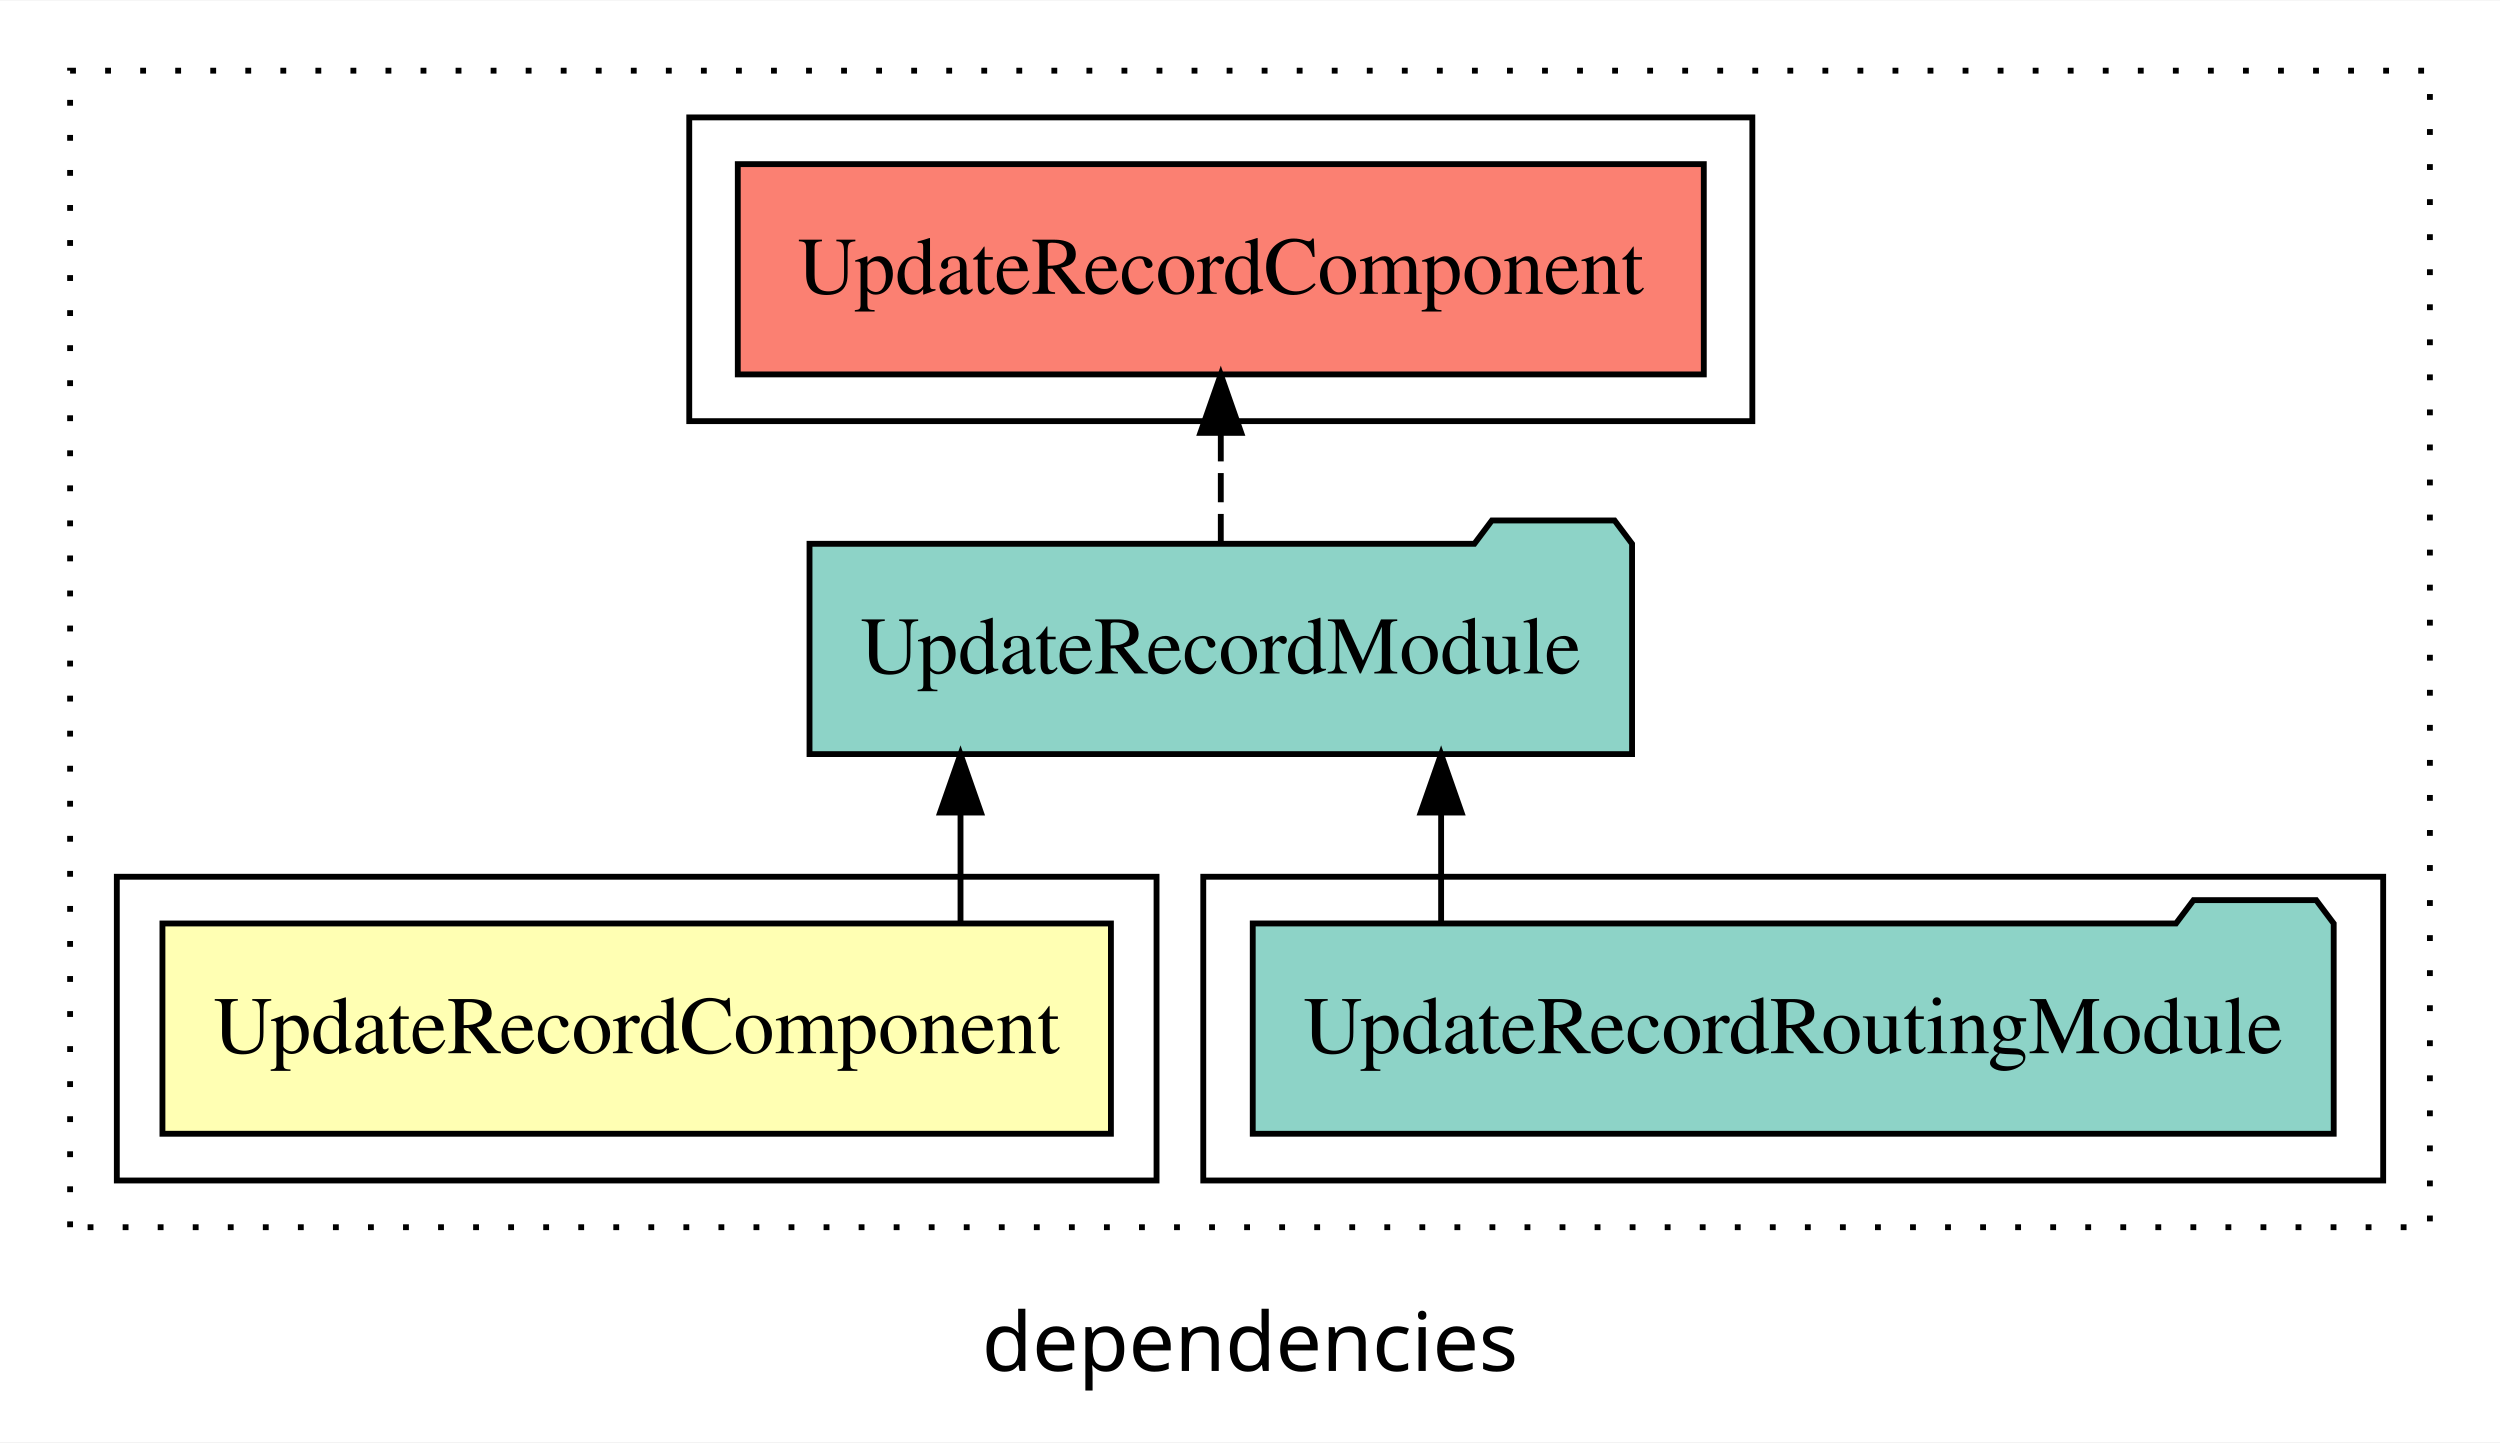
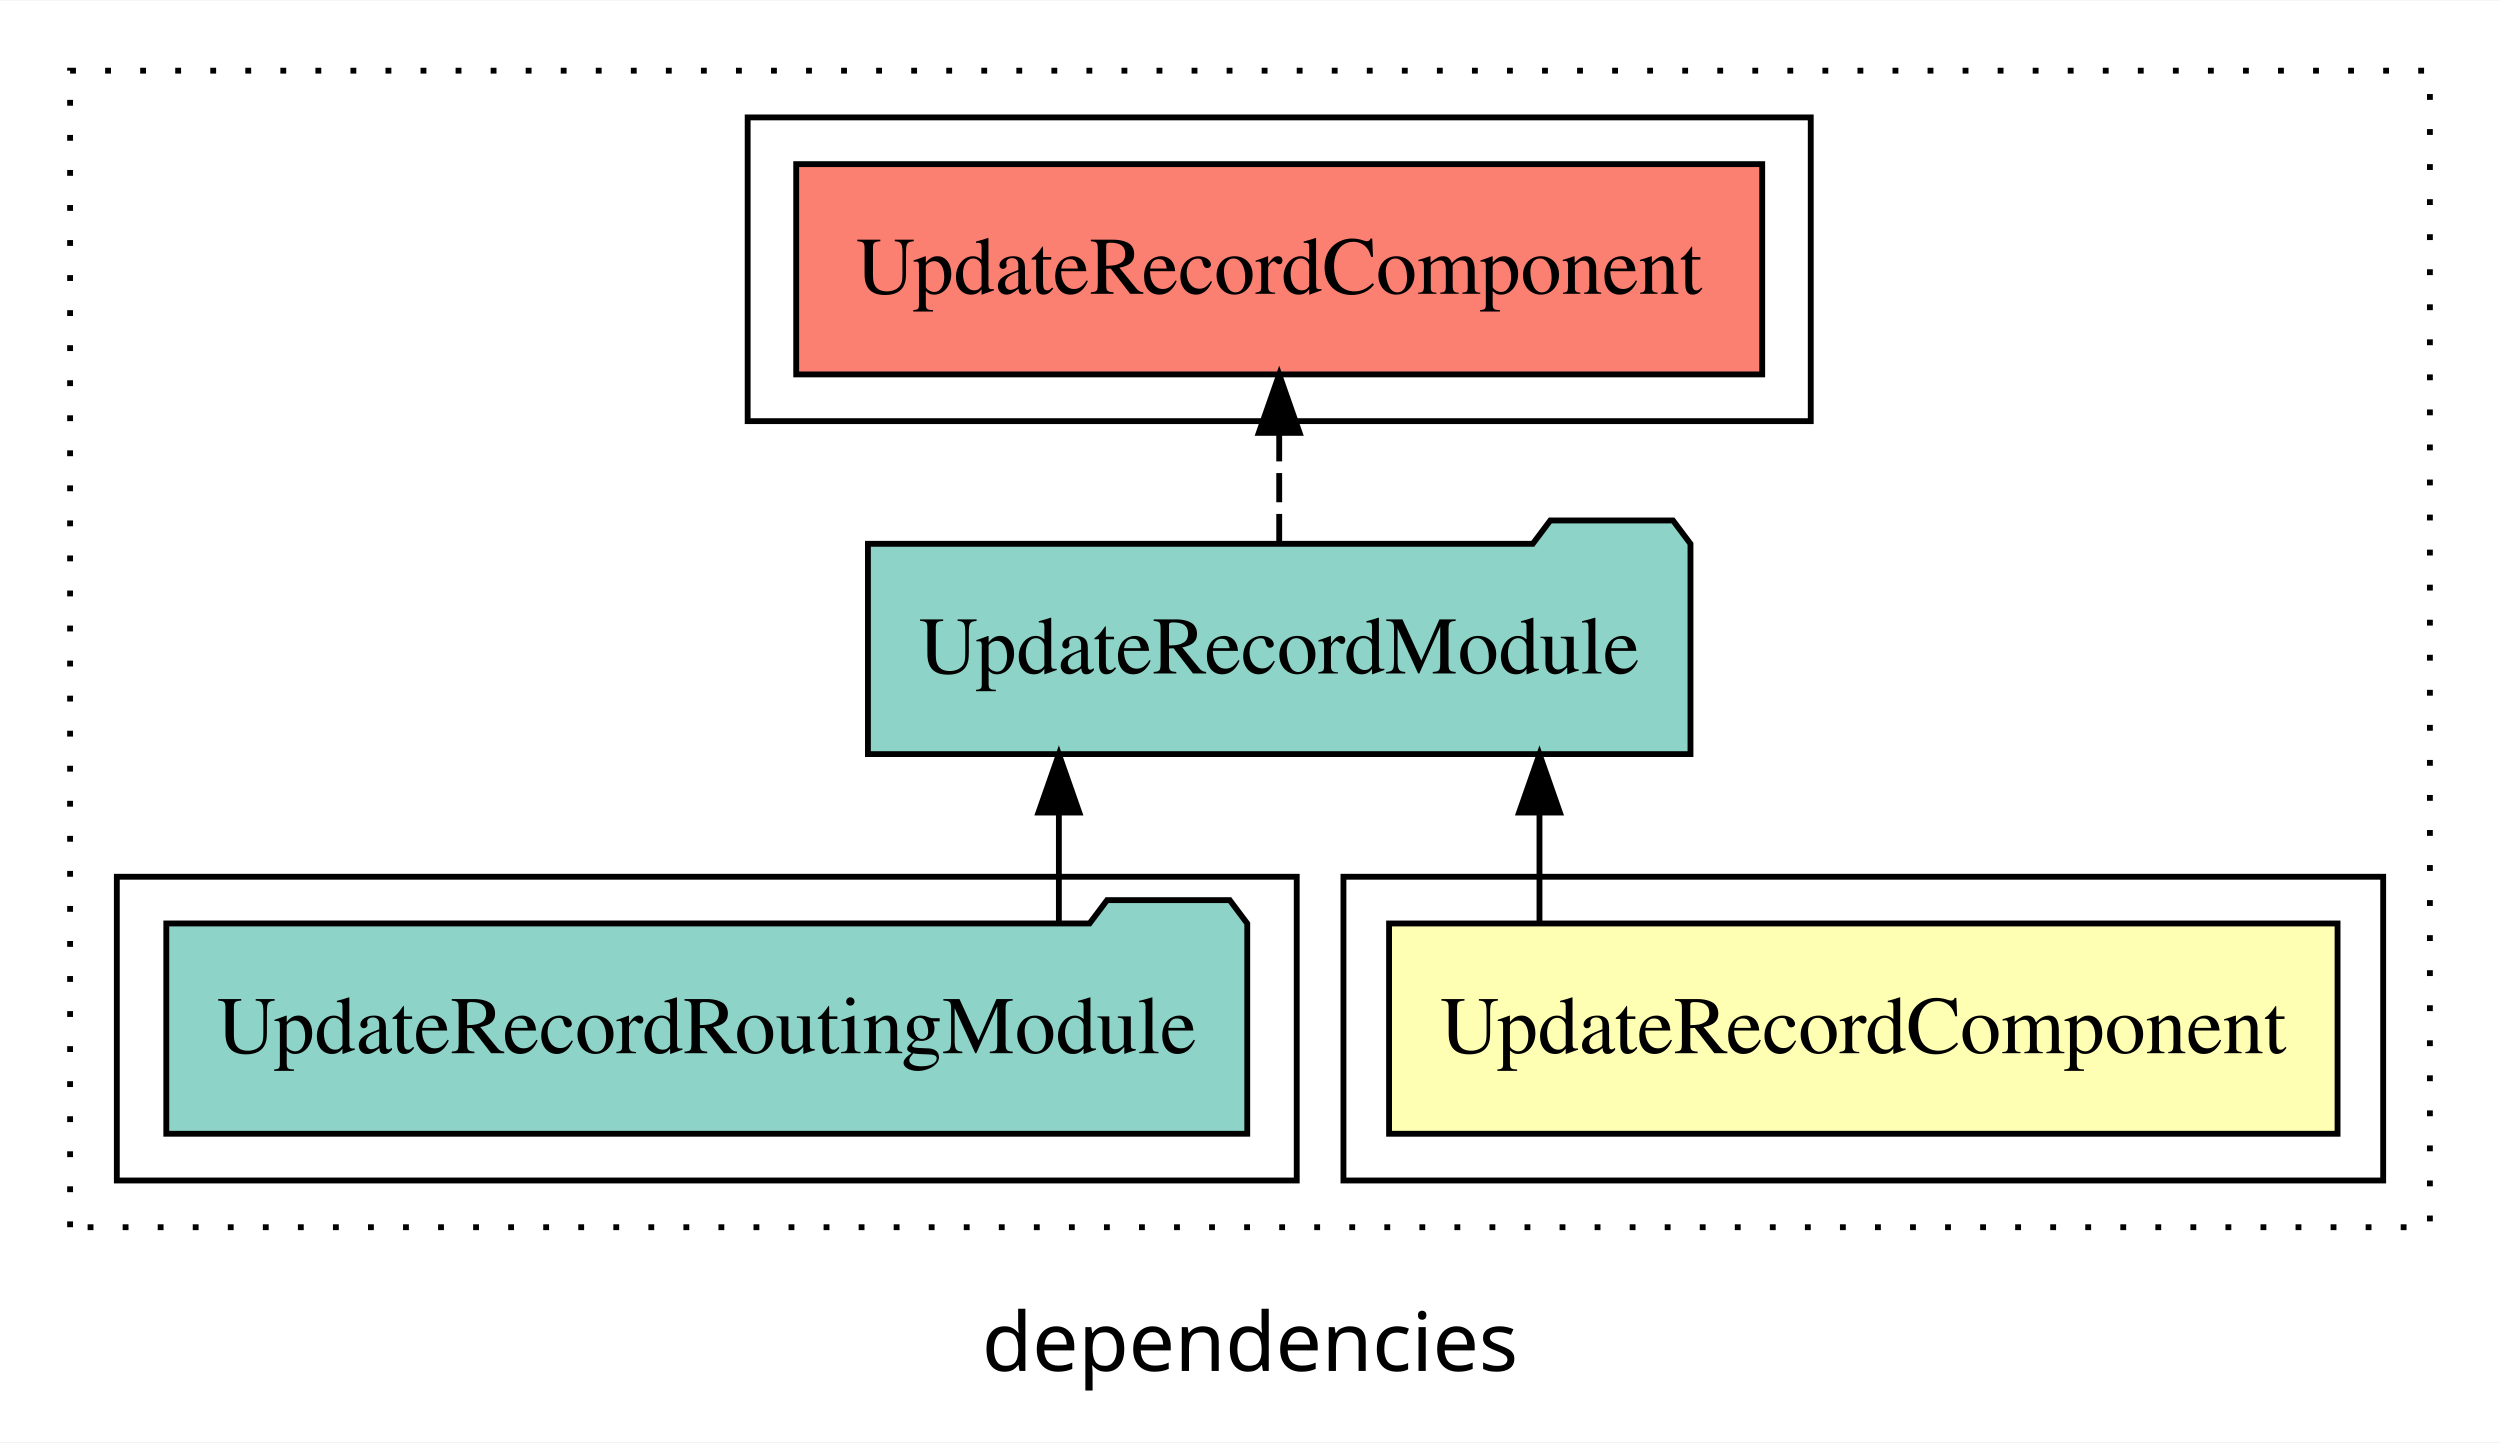
<svg xmlns="http://www.w3.org/2000/svg" width="428pt" height="247pt" viewBox="0.00 0.00 428.00 246.80">
  <g id="graph0" class="graph" transform="scale(1 1) rotate(0) translate(4 242.8)">
    <polygon fill="white" stroke="transparent" points="-4,4 -4,-242.8 424,-242.8 424,4 -4,4" />
    <text text-anchor="middle" x="210" y="-8.2" font-family="sans-serif" font-size="14.00">dependencies</text>
    <g id="clust1" class="cluster">
      <polygon fill="none" stroke="black" stroke-dasharray="1,5" points="8,-32.8 8,-230.8 412,-230.8 412,-32.8 8,-32.8" />
    </g>
+     <g id="clust2" class="cluster">
+       <polygon fill="none" stroke="black" points="226,-40.8 226,-92.8 404,-92.8 404,-40.8 226,-40.8" />
+     </g>
    <g id="clust4" class="cluster">
-       <polygon fill="none" stroke="black" points="202,-40.8 202,-92.8 404,-92.8 404,-40.8 202,-40.8" />
+       <polygon fill="none" stroke="black" points="16,-40.8 16,-92.8 218,-92.8 218,-40.8 16,-40.8" />
    </g>
    <g id="clust5" class="cluster">
-       <polygon fill="none" stroke="black" points="114,-170.8 114,-222.8 296,-222.8 296,-170.8 114,-170.8" />
-     </g>
-     <g id="clust2" class="cluster">
-       <polygon fill="none" stroke="black" points="16,-40.8 16,-92.8 194,-92.8 194,-40.8 16,-40.8" />
+       <polygon fill="none" stroke="black" points="124,-170.8 124,-222.8 306,-222.8 306,-170.8 124,-170.8" />
    </g>
    <g id="node1" class="node">
-       <polygon fill="#ffffb3" stroke="black" points="186.19,-84.8 23.81,-84.8 23.81,-48.8 186.19,-48.8 186.19,-84.8" />
-       <text text-anchor="middle" x="105" y="-62.6" font-family="Times,serif" font-size="14.00">UpdateRecordComponent</text>
+       <polygon fill="#ffffb3" stroke="black" points="396.19,-84.8 233.81,-84.8 233.81,-48.8 396.19,-48.8 396.19,-84.8" />
+       <text text-anchor="middle" x="315" y="-62.6" font-family="Times,serif" font-size="14.00">UpdateRecordComponent</text>
    </g>
    <g id="node2" class="node">
-       <polygon fill="#8dd3c7" stroke="black" points="275.41,-149.8 272.41,-153.8 251.41,-153.8 248.41,-149.8 134.59,-149.8 134.59,-113.8 275.41,-113.8 275.41,-149.8" />
-       <text text-anchor="middle" x="205" y="-127.6" font-family="Times,serif" font-size="14.00">UpdateRecordModule</text>
+       <polygon fill="#8dd3c7" stroke="black" points="285.41,-149.8 282.41,-153.8 261.41,-153.8 258.41,-149.8 144.59,-149.8 144.59,-113.8 285.41,-113.8 285.41,-149.8" />
+       <text text-anchor="middle" x="215" y="-127.6" font-family="Times,serif" font-size="14.00">UpdateRecordModule</text>
    </g>
    <g id="edge1" class="edge">
-       <path fill="none" stroke="black" d="M160.44,-84.91C160.44,-84.91 160.44,-103.79 160.44,-103.79" />
-       <polygon fill="black" stroke="black" points="156.94,-103.79 160.44,-113.79 163.94,-103.79 156.94,-103.79" />
+       <path fill="none" stroke="black" d="M259.56,-84.91C259.56,-84.91 259.56,-103.79 259.56,-103.79" />
+       <polygon fill="black" stroke="black" points="256.06,-103.79 259.56,-113.79 263.06,-103.79 256.06,-103.79" />
    </g>
    <g id="node4" class="node">
-       <polygon fill="#fb8072" stroke="black" points="287.69,-214.8 122.31,-214.8 122.31,-178.8 287.69,-178.8 287.69,-214.8" />
-       <text text-anchor="middle" x="205" y="-192.6" font-family="Times,serif" font-size="14.00">UpdateRecordComponent </text>
+       <polygon fill="#fb8072" stroke="black" points="297.69,-214.8 132.31,-214.8 132.31,-178.8 297.69,-178.8 297.69,-214.8" />
+       <text text-anchor="middle" x="215" y="-192.6" font-family="Times,serif" font-size="14.00">UpdateRecordComponent </text>
    </g>
    <g id="edge3" class="edge">
-       <path fill="none" stroke="black" stroke-dasharray="5,2" d="M205,-149.91C205,-149.91 205,-168.79 205,-168.79" />
-       <polygon fill="black" stroke="black" points="201.5,-168.79 205,-178.79 208.5,-168.79 201.5,-168.79" />
+       <path fill="none" stroke="black" stroke-dasharray="5,2" d="M215,-149.91C215,-149.91 215,-168.79 215,-168.79" />
+       <polygon fill="black" stroke="black" points="211.5,-168.79 215,-178.79 218.5,-168.79 211.5,-168.79" />
    </g>
    <g id="node3" class="node">
-       <polygon fill="#8dd3c7" stroke="black" points="395.53,-84.8 392.53,-88.8 371.53,-88.8 368.53,-84.8 210.47,-84.8 210.47,-48.8 395.53,-48.8 395.53,-84.8" />
-       <text text-anchor="middle" x="303" y="-62.6" font-family="Times,serif" font-size="14.00">UpdateRecordRoutingModule</text>
+       <polygon fill="#8dd3c7" stroke="black" points="209.53,-84.8 206.53,-88.8 185.53,-88.8 182.53,-84.8 24.47,-84.8 24.47,-48.8 209.53,-48.8 209.53,-84.8" />
+       <text text-anchor="middle" x="117" y="-62.6" font-family="Times,serif" font-size="14.00">UpdateRecordRoutingModule</text>
    </g>
    <g id="edge2" class="edge">
-       <path fill="none" stroke="black" d="M242.72,-84.91C242.72,-84.91 242.72,-103.79 242.72,-103.79" />
-       <polygon fill="black" stroke="black" points="239.22,-103.79 242.72,-113.79 246.22,-103.79 239.22,-103.79" />
+       <path fill="none" stroke="black" d="M177.28,-84.91C177.28,-84.91 177.28,-103.79 177.28,-103.79" />
+       <polygon fill="black" stroke="black" points="173.78,-103.79 177.28,-113.79 180.78,-103.79 173.78,-103.79" />
    </g>
  </g>
</svg>
